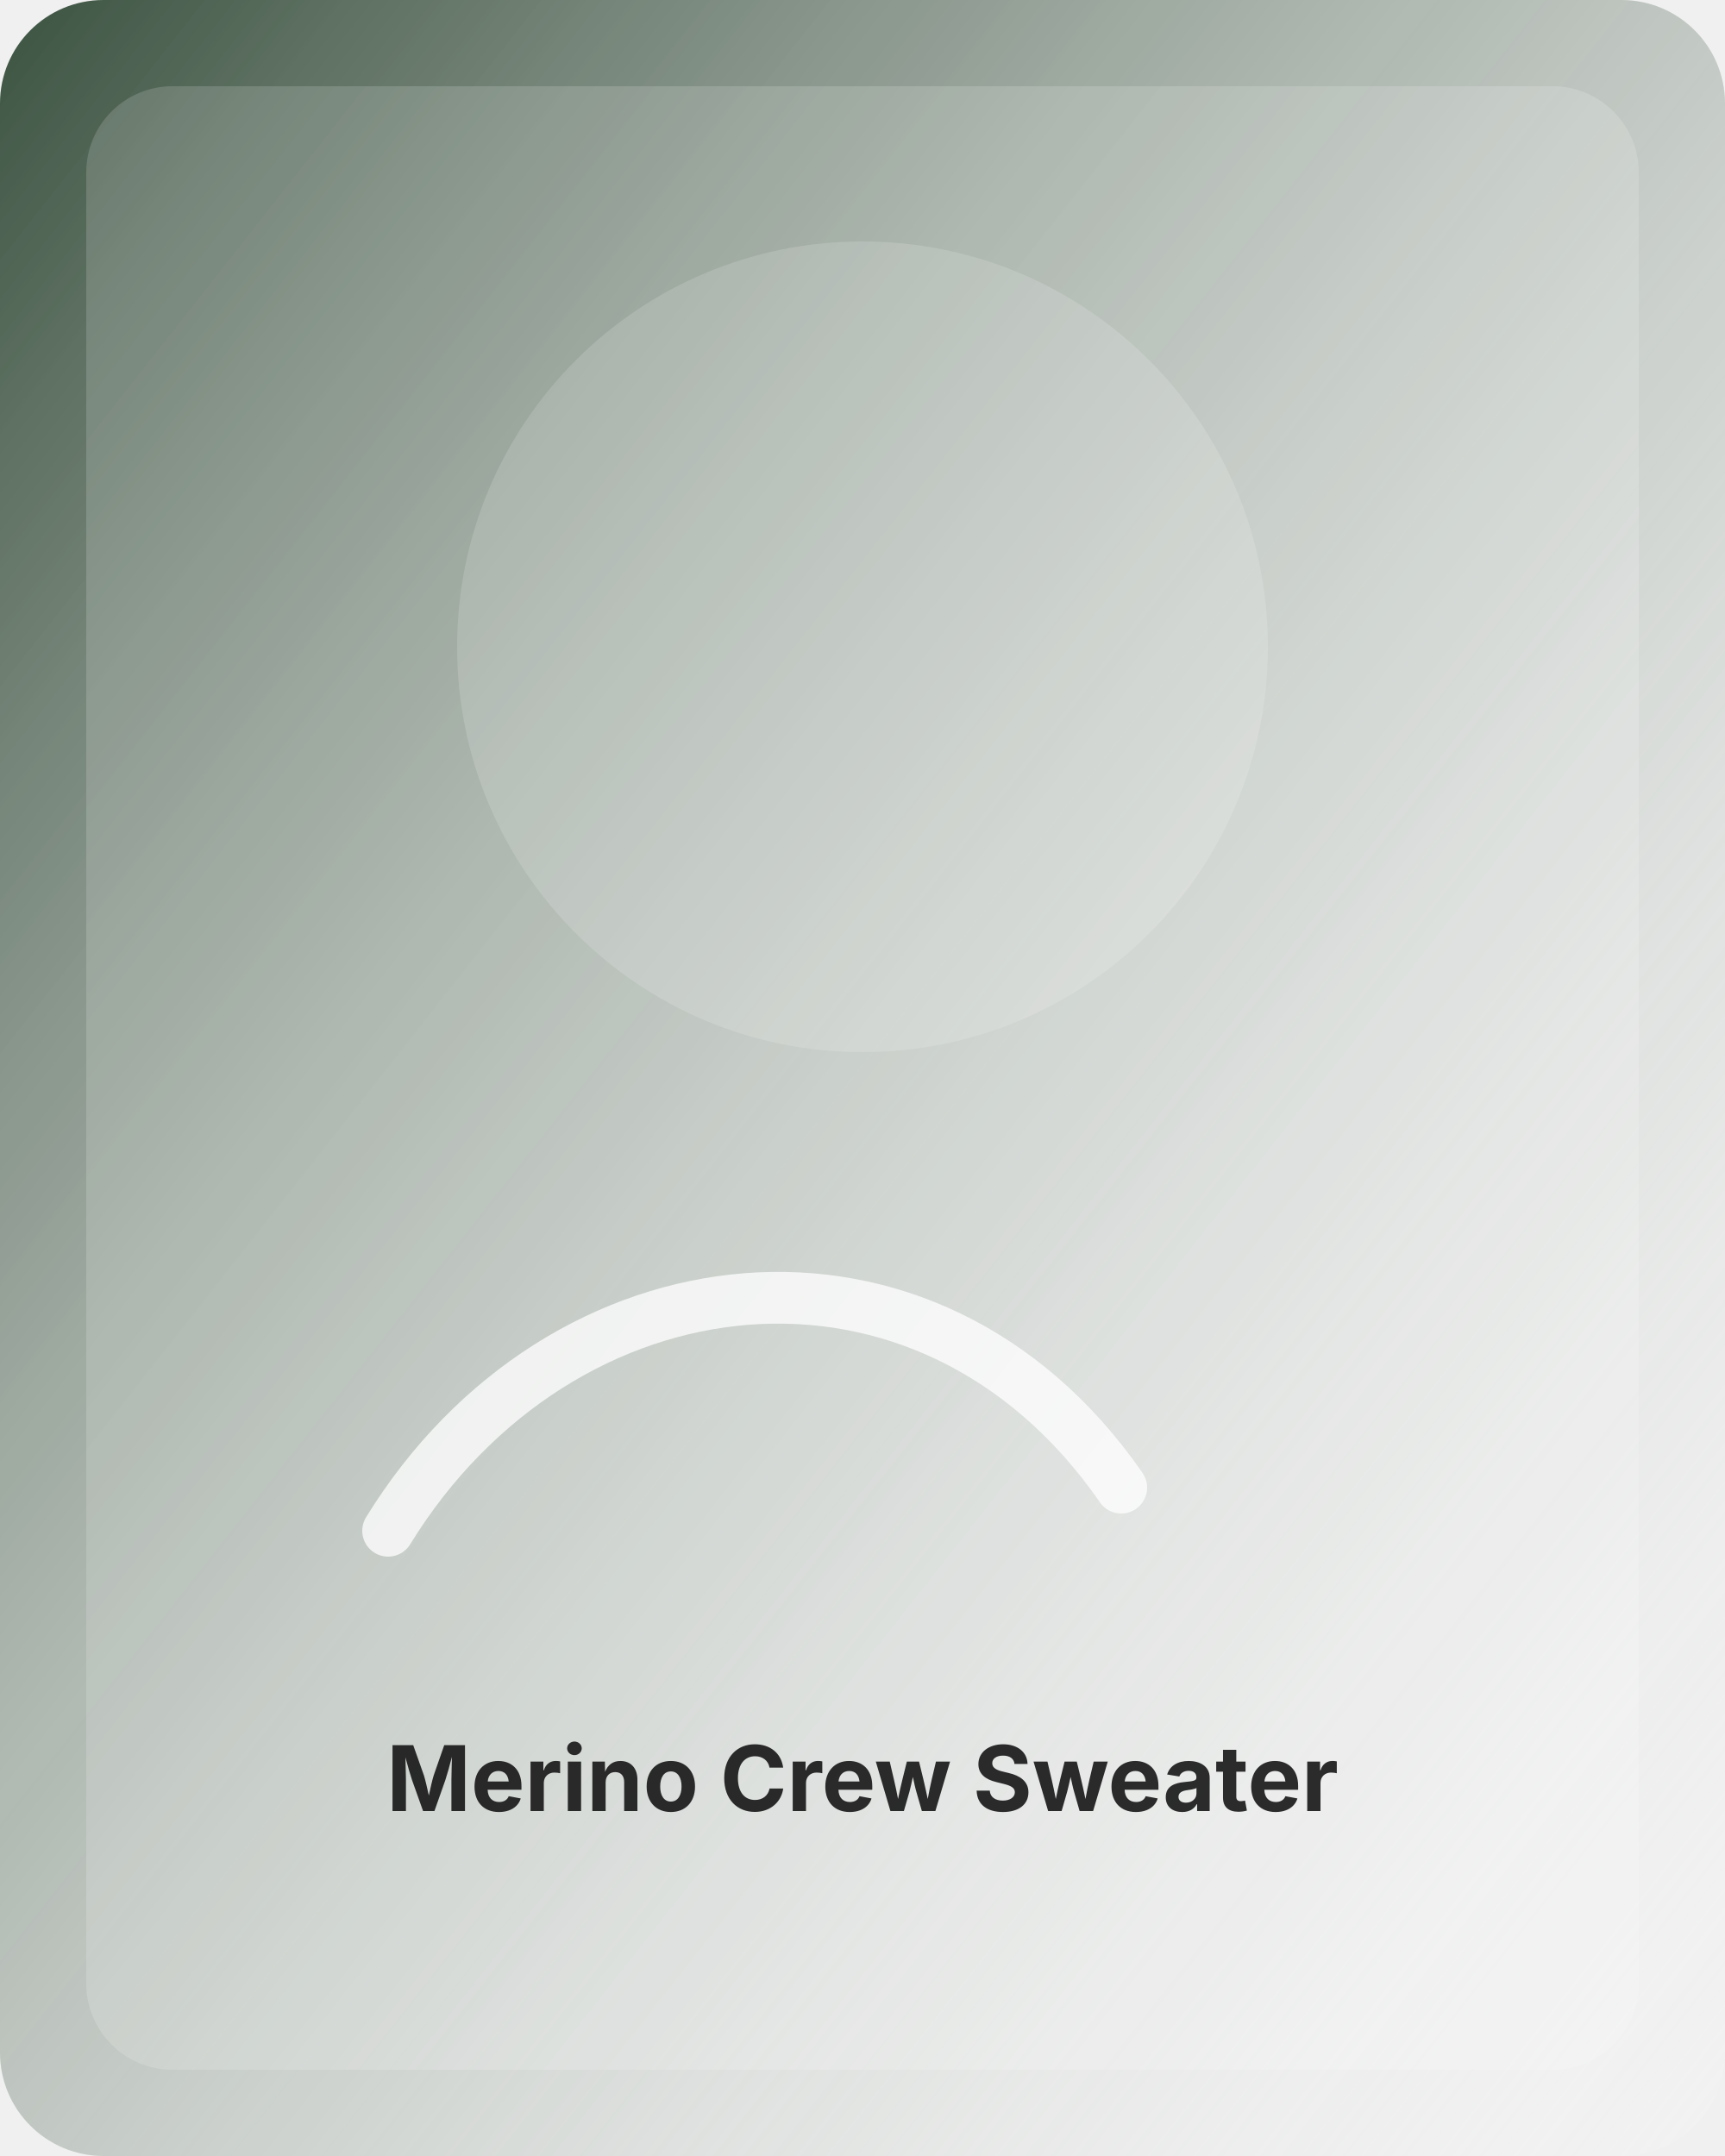
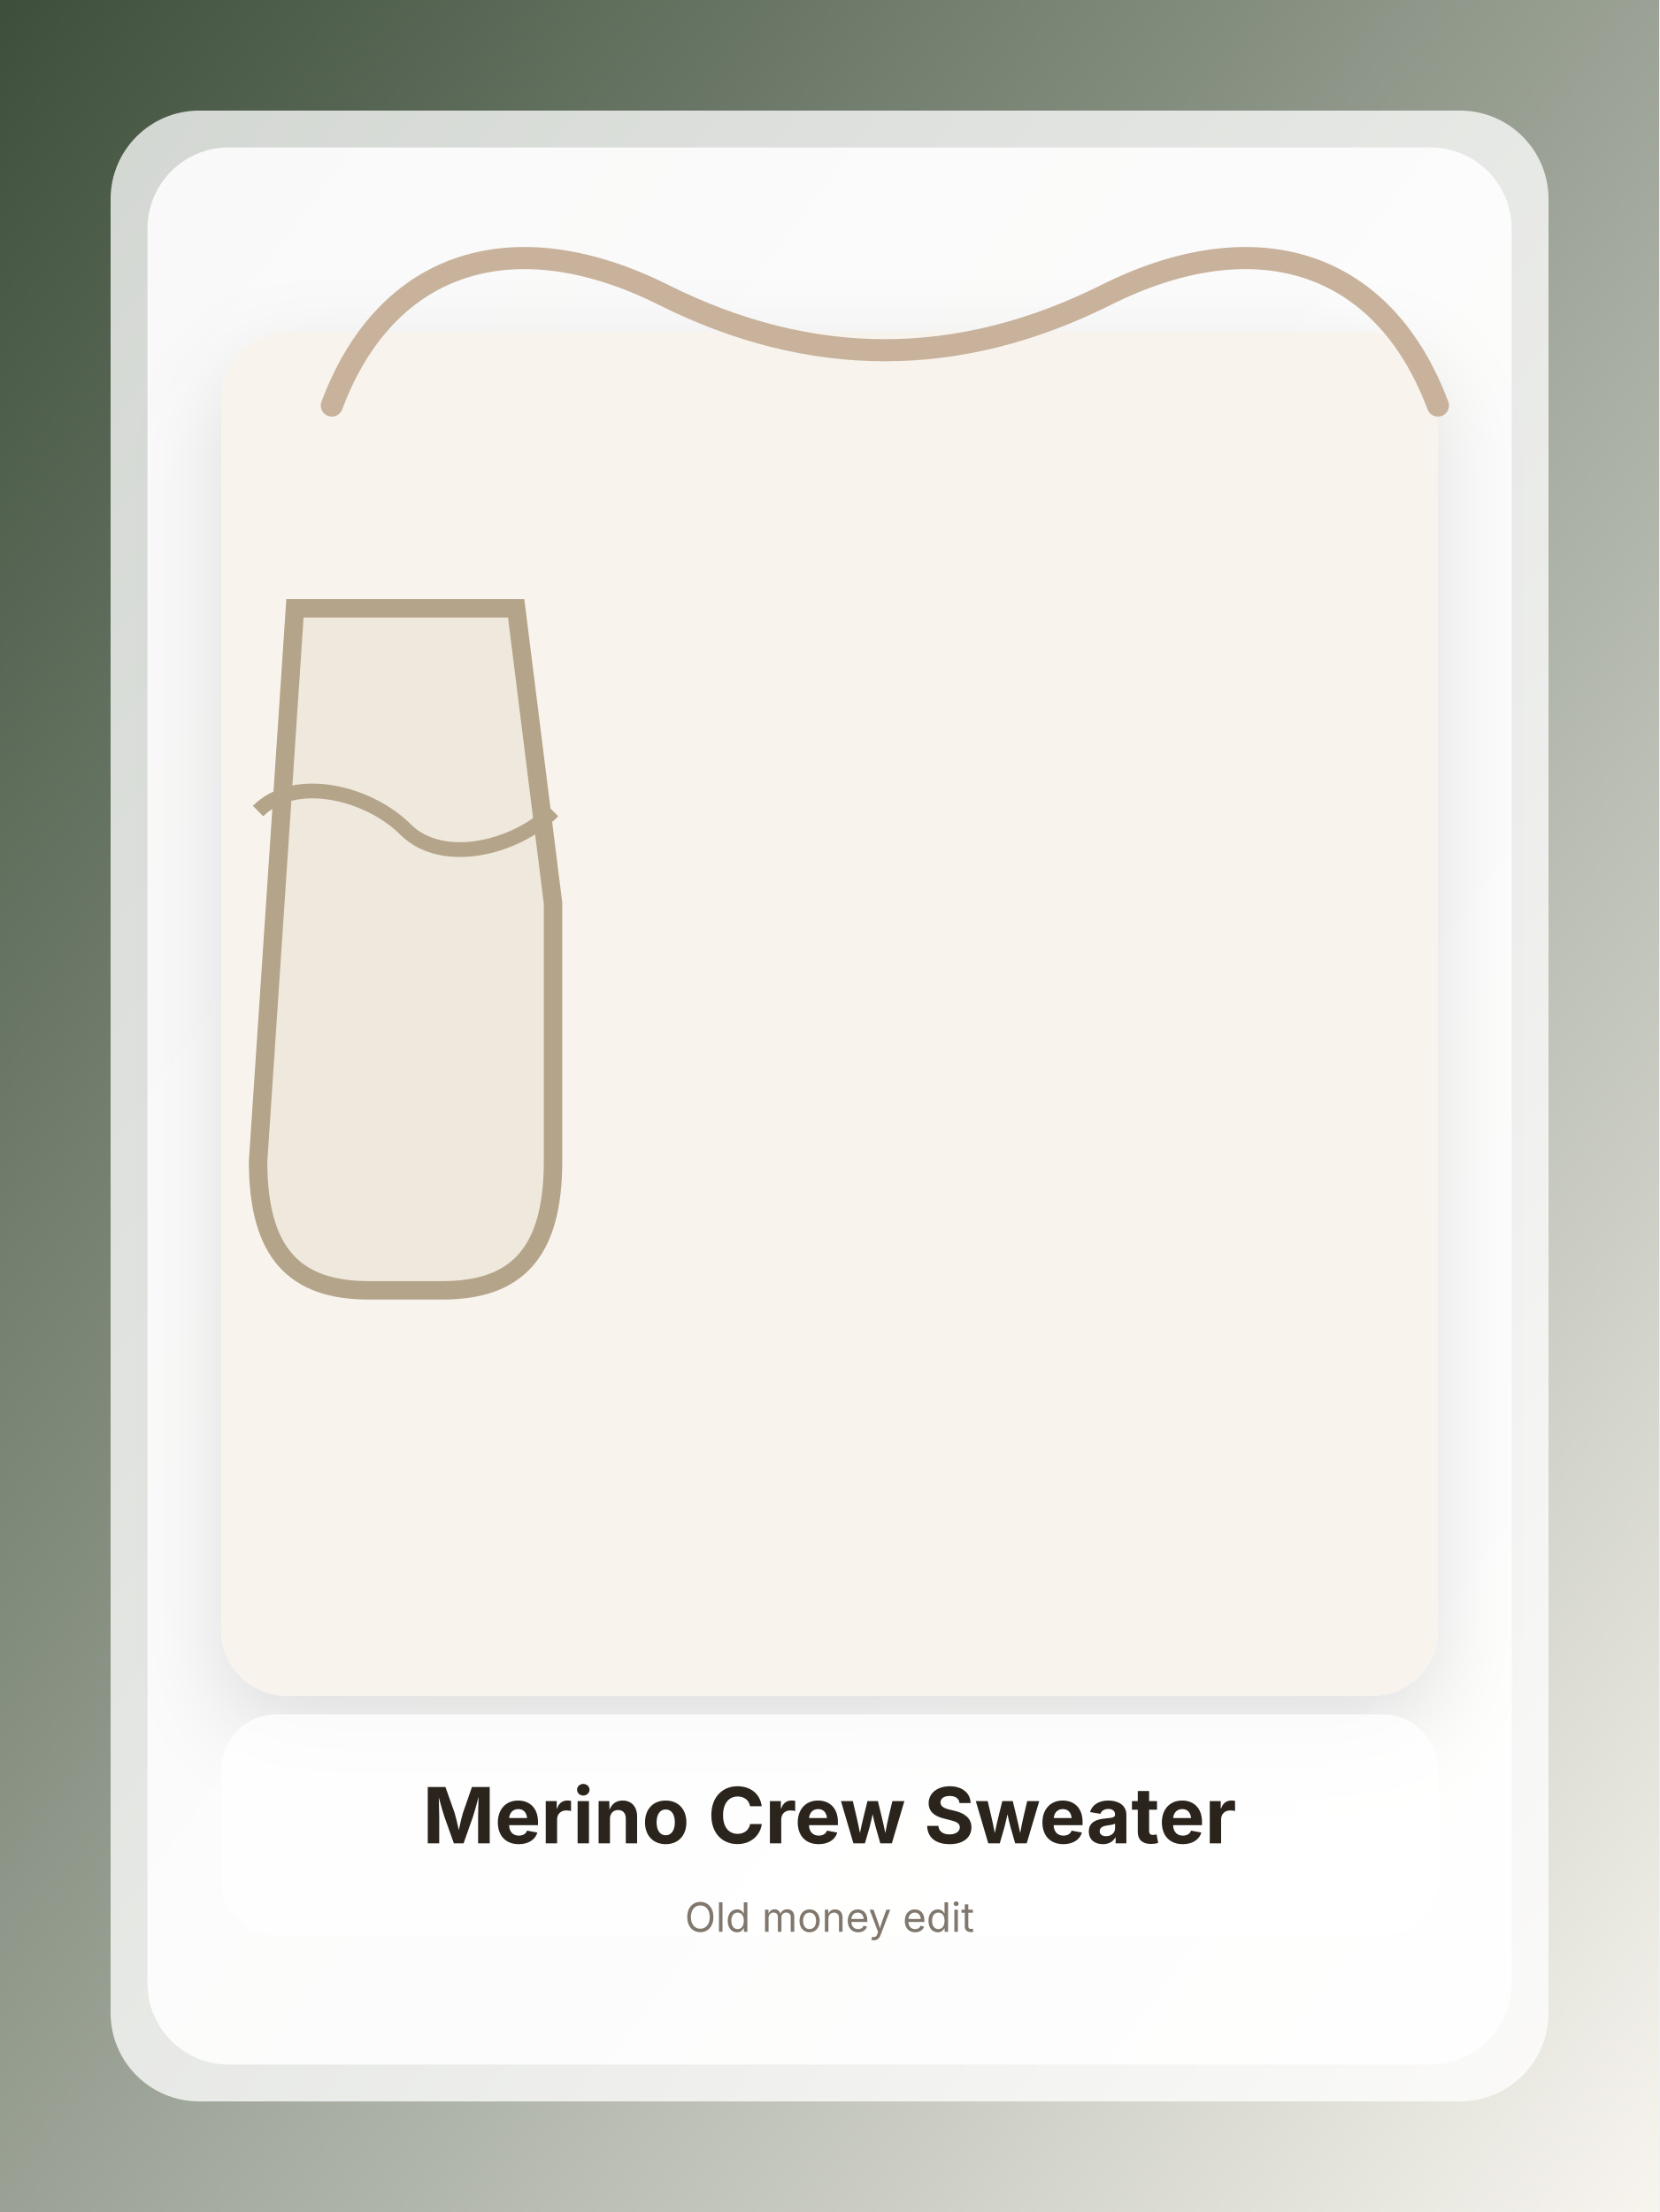
- <svg xmlns="http://www.w3.org/2000/svg" viewBox="0 0 800 1000" role="img" aria-label="Merino Crew Sweater">
+ <svg xmlns="http://www.w3.org/2000/svg" viewBox="0 0 900 1200" role="img" aria-label="Merino Crew Sweater">
  <defs>
-     <linearGradient id="g" x1="0" y1="0" x2="1" y2="1">
-       <stop offset="0%" stop-color="#3B5240" />
-       <stop offset="100%" stop-color="#ffffff" stop-opacity="0.12" />
+     <linearGradient id="bg" x1="0" y1="0" x2="1" y2="1">
+       <stop offset="0%" stop-color="#3d4f3b" />
+       <stop offset="100%" stop-color="#f8f5ef" />
    </linearGradient>
+     <linearGradient id="shadow" x1="0" y1="0" x2="0" y2="1">
+       <stop offset="0%" stop-color="rgba(0,0,0,0.08)" />
+       <stop offset="100%" stop-color="rgba(0,0,0,0)" />
+     </linearGradient>
+     <filter id="soft" x="-20%" y="-20%" width="140%" height="140%">
+       <feDropShadow dx="0" dy="18" stdDeviation="24" flood-color="rgba(0,0,0,0.12)" />
+     </filter>
  </defs>
-   <rect width="800" height="1000" rx="48" fill="url(#g)" />
-   <rect x="40" y="40" width="720" height="920" rx="40" fill="rgba(255,255,255,0.16)" />
-   <circle cx="400" cy="300" r="188" fill="rgba(255,255,255,0.15)" />
-   <path d="M180 710 C260 580 430 560 520 690" stroke="rgba(255,255,255,0.75)" stroke-width="24" fill="none" stroke-linecap="round" />
-   <text x="400" y="840" text-anchor="middle" font-family="Inter,system-ui,sans-serif" font-size="42" font-weight="700" fill="#111111" opacity="0.88">Merino Crew Sweater</text>
+   <rect width="900" height="1200" fill="url(#bg)" />
+   <rect x="60" y="60" width="780" height="1080" rx="48" fill="#ffffff" opacity="0.76" />
+   <rect x="80" y="80" width="740" height="1040" rx="44" fill="rgba(255,255,255,0.85)" />
+   <g filter="url(#soft)">
+     <rect x="120" y="180" width="660" height="740" rx="36" fill="#f8f4ed" />
+   </g>
+   <path d="M180 220 C210 140 280 120 360 160 C440 200 520 200 600 160 C680 120 750 140 780 220" fill="none" stroke="#c8b29c" stroke-width="12" stroke-linecap="round" />
+   <g transform="translate(220 270)">
+     <path d="M-60 60 L60 60 L80 220 L80 360 C80 410 60 430 20 430 L-20 430 C-60 430 -80 410 -80 360 Z" fill="#efe8dc" stroke="#b4a48a" stroke-width="10" />
+     <path d="M-80 170 C-60 150 -20 160 0 180 C20 200 60 190 80 170" fill="none" stroke="#b4a48a" stroke-width="8" />
+   </g>
+   <rect x="120" y="930" width="660" height="120" rx="30" fill="rgba(255,255,255,0.8)" />
+   <text x="450" y="1000" text-anchor="middle" font-family="Inter,system-ui,sans-serif" font-size="42" font-weight="700" fill="#2b241d">Merino Crew Sweater</text>
+   <text x="450" y="1048" text-anchor="middle" font-family="Inter,system-ui,sans-serif" font-size="22" fill="#6a5f53" opacity="0.85">Old money edit</text>
</svg>
